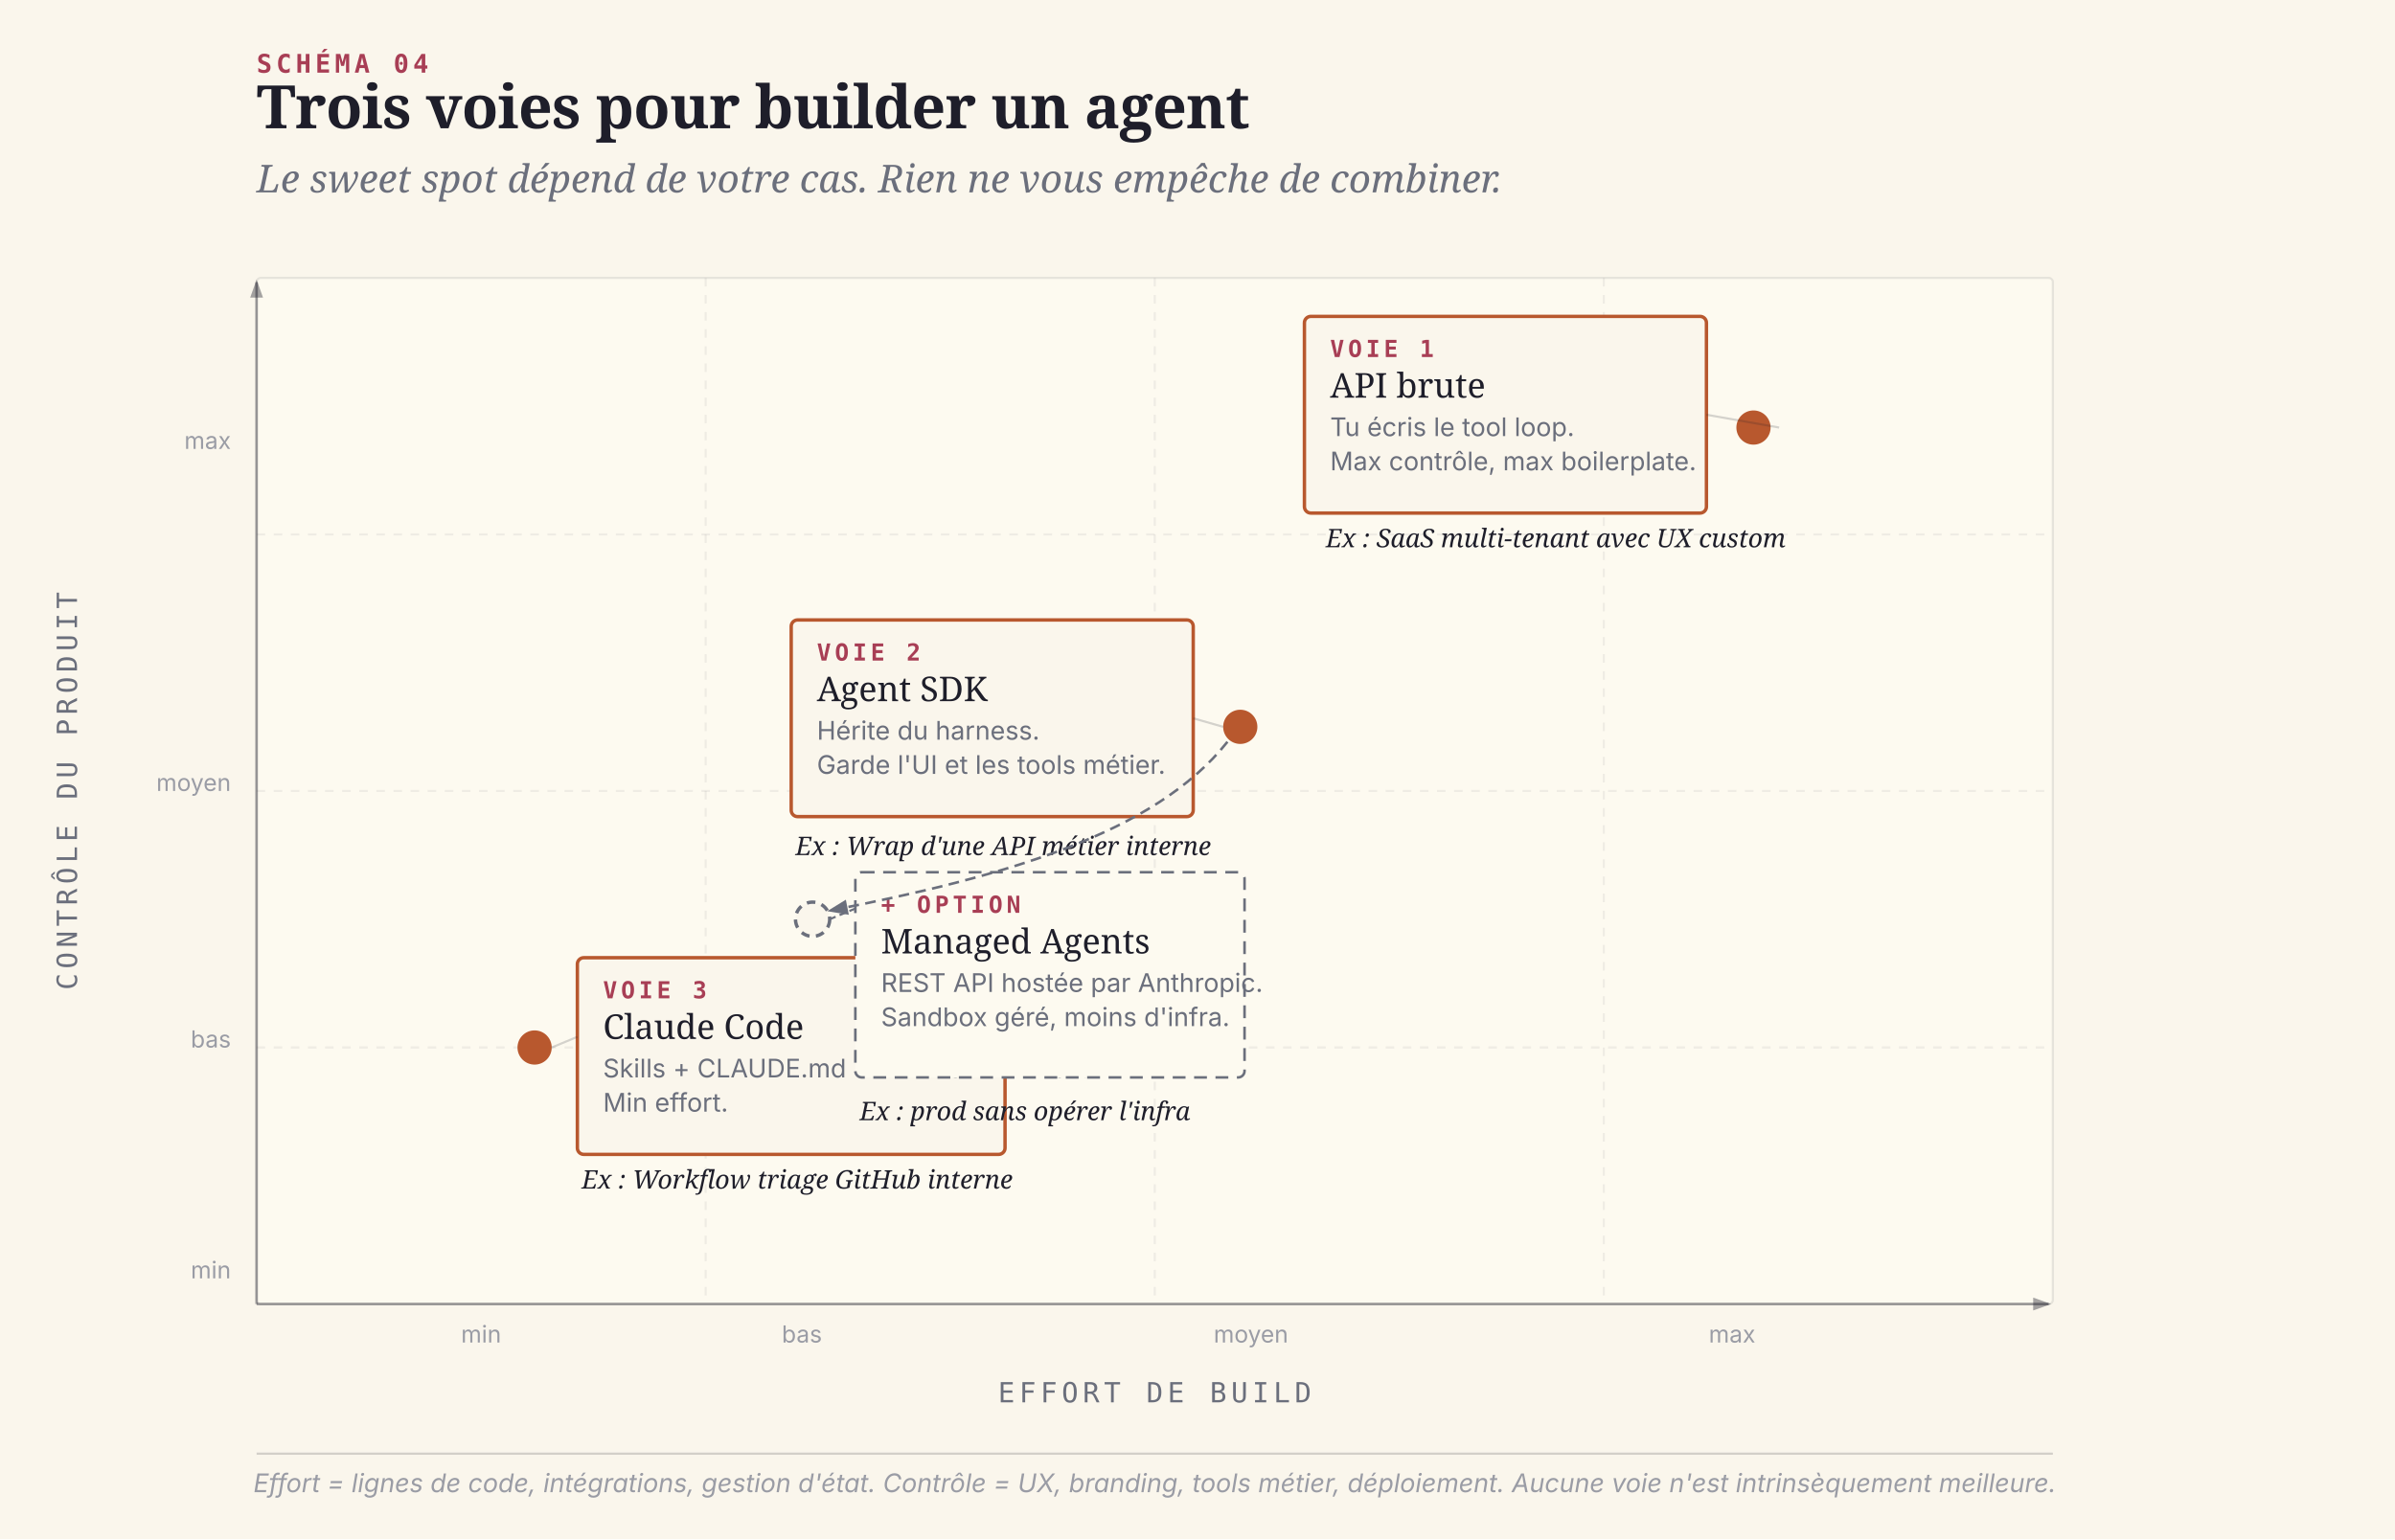
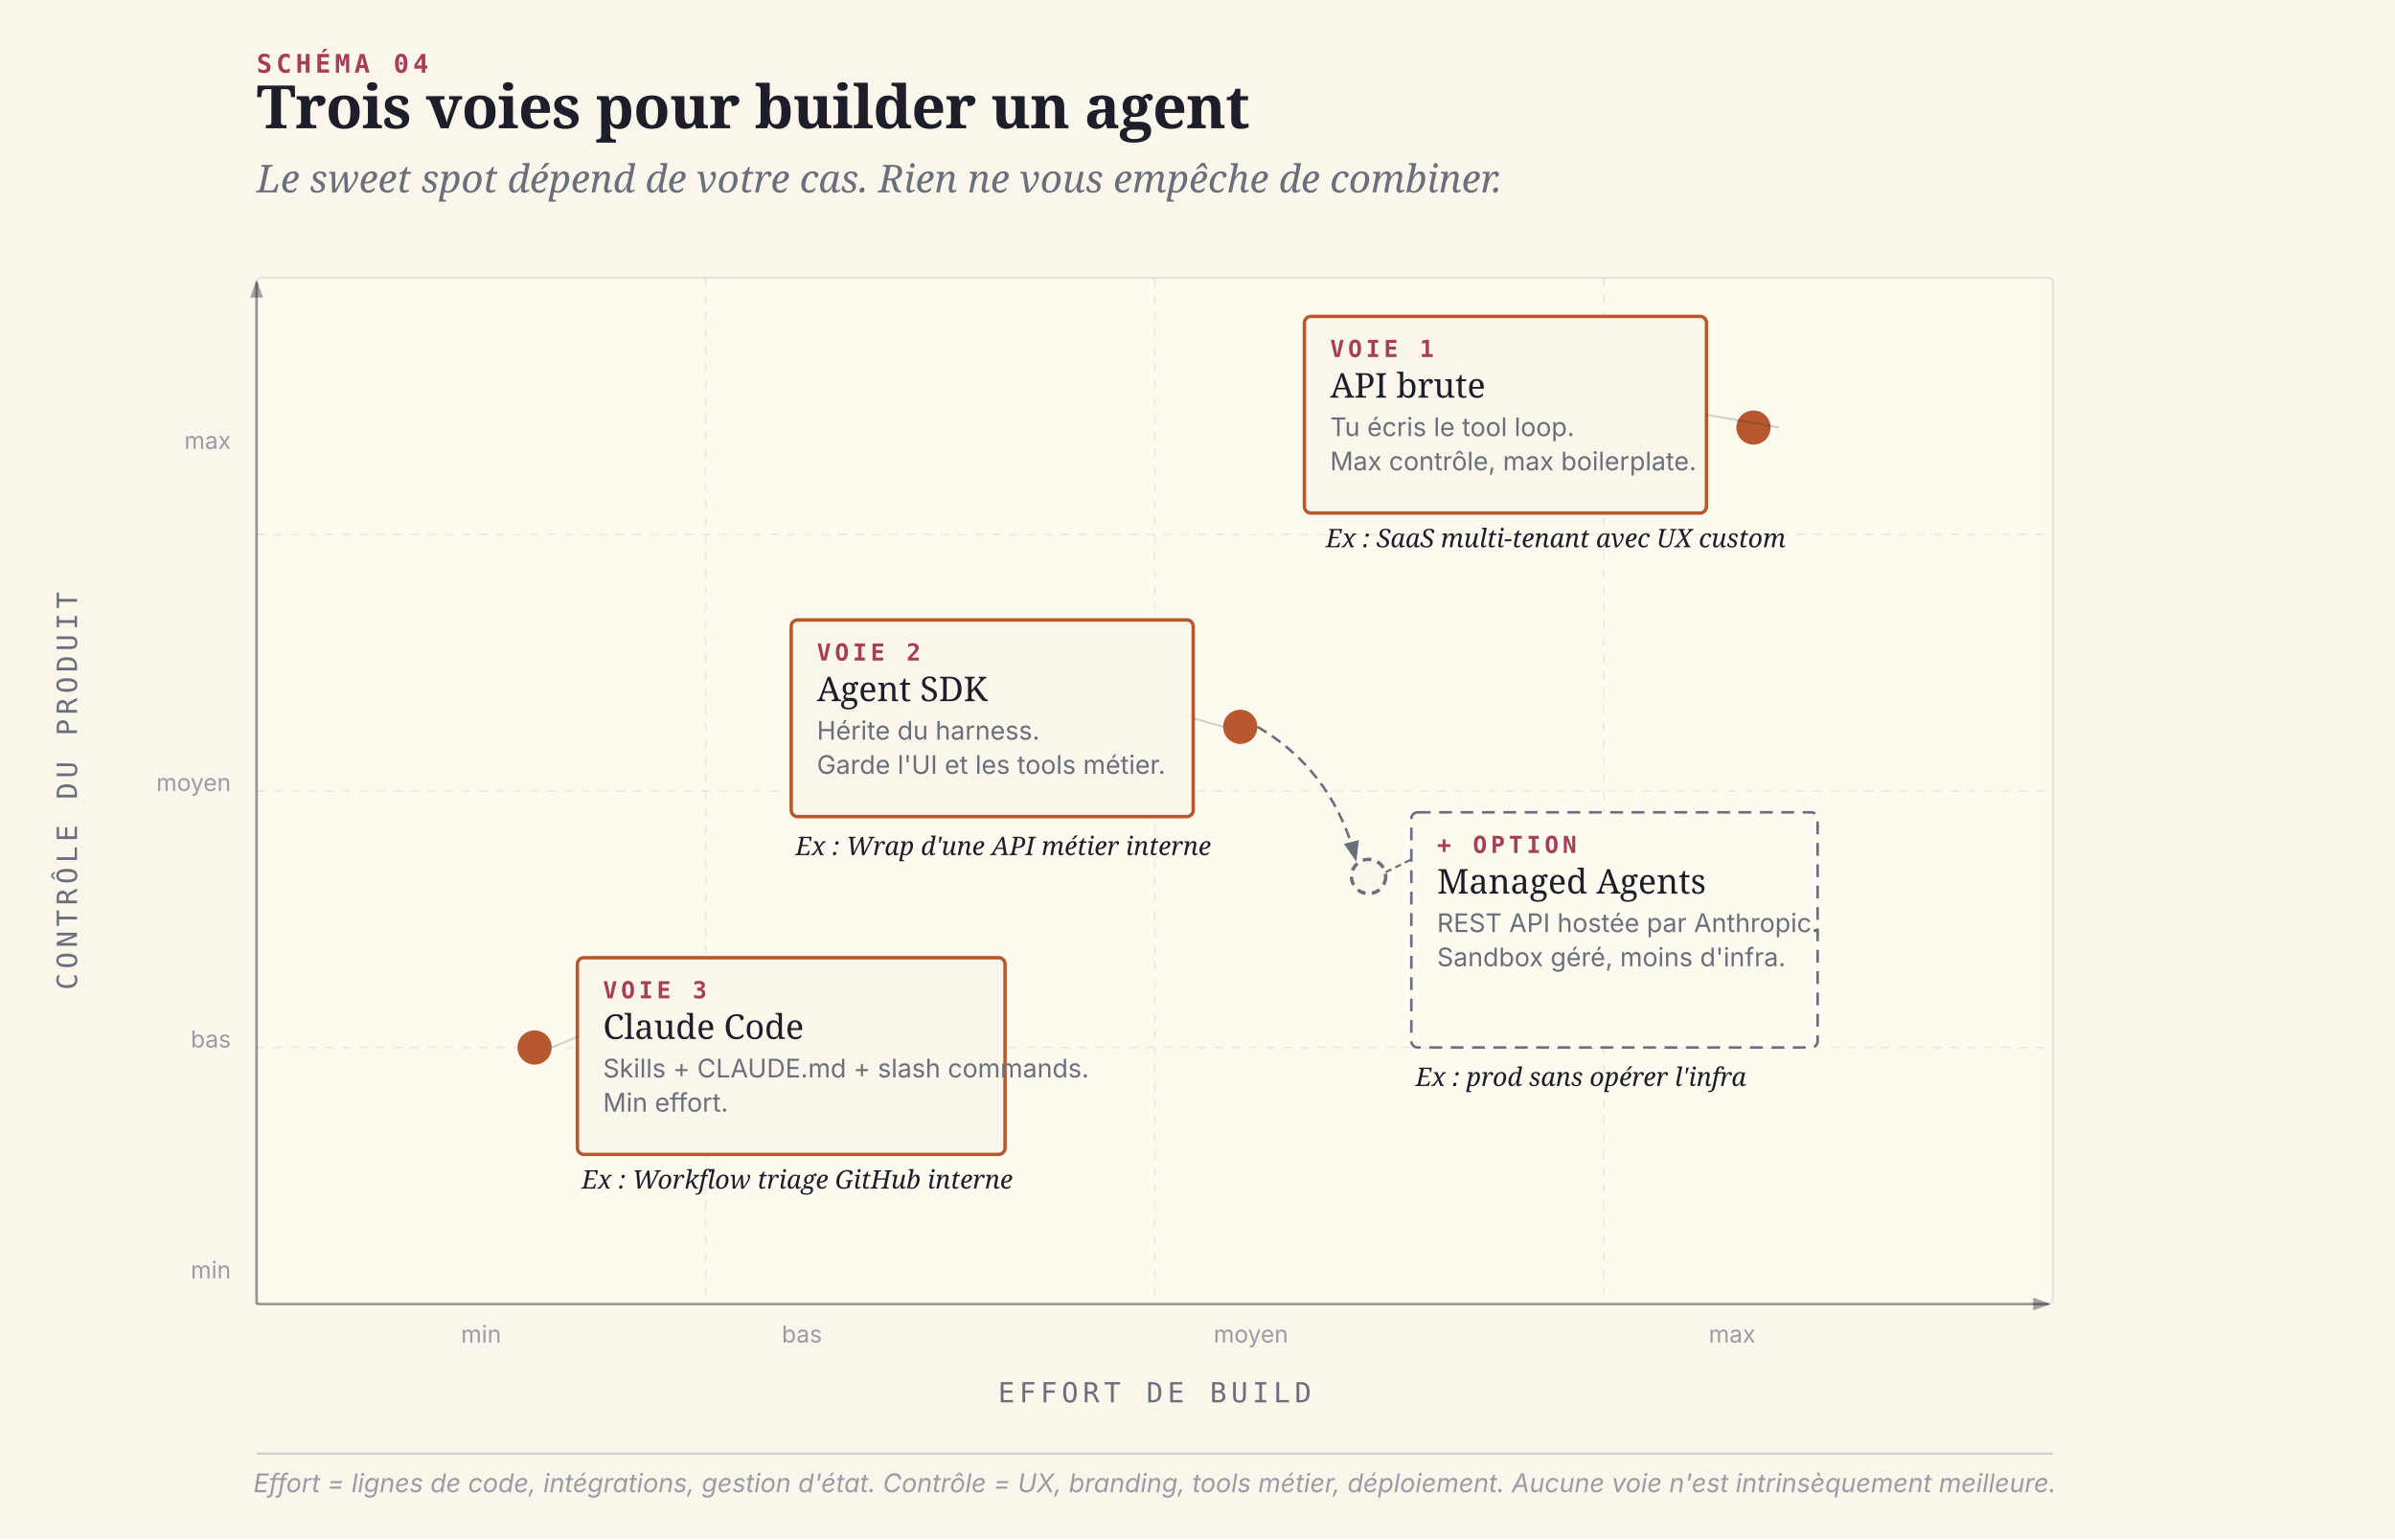
<svg xmlns="http://www.w3.org/2000/svg" viewBox="0 0 1120 720" preserveAspectRatio="xMidYMid meet" role="img" aria-labelledby="title-04">
  <defs>
    <style>
      .serif{font-family:'Fraunces',serif}
      .sans{font-family:'Inter',sans-serif}
      .mono{font-family:'JetBrains Mono',monospace;letter-spacing:0.04em}
      .title{font:600 28px/1.1 'Fraunces',serif;letter-spacing:-0.01em;fill:#1e1e2a}
      .subtitle{font:400 italic 18px/1.3 'Fraunces',serif;fill:#6b6f7c}
      .axis-label{font:500 13px/1.2 'JetBrains Mono',monospace;letter-spacing:0.16em;fill:#6b6f7c}
      .axis-tick{font:400 11px/1 'Inter',sans-serif;fill:#9a9ca5}
      .point-tag{font:600 11px/1 'JetBrains Mono',monospace;letter-spacing:0.16em;fill:#a83e55}
      .point-title{font:500 16px/1.2 'Fraunces',serif;fill:#1e1e2a}
      .point-annot{font:400 12px/1.4 'Inter',sans-serif;fill:#6b6f7c}
      .usecase{font:400 italic 12px/1.3 'Fraunces',serif;fill:#1e1e2a}
      .caption{font:400 italic 12px/1.4 'Inter',sans-serif;fill:#9a9ca5}
      .marker{font:600 12px/1 'JetBrains Mono',monospace;letter-spacing:0.16em;fill:#a83e55}
      .frame{fill:#fdfaf0;stroke:rgba(30,30,44,0.10);stroke-width:1}
      .axis{stroke:rgba(30,30,44,0.4);stroke-width:1.2;fill:none}
      .grid{stroke:rgba(30,30,44,0.06);stroke-width:1;fill:none;stroke-dasharray:4,4}
      .point-bg{fill:#faf6ec;stroke:#b8582e;stroke-width:1.6}
      .point-dot{fill:#b8582e}
      .rule{stroke:rgba(30,30,44,0.18);stroke-width:1;fill:none}
      .arrow{stroke:#6b6f7c;stroke-width:1.2;fill:none;stroke-dasharray:5,3;marker-end:url(#arrowhead-gray)}
      .managed-frame{fill:none;stroke:#a83e55;stroke-width:1.2;stroke-dasharray:6,4}
      .managed-bg{fill:#fdfaf0}
    </style>
    <marker id="arrowhead-gray" markerWidth="8" markerHeight="6" refX="7" refY="3" orient="auto">
      <path d="M0,0 L0,6 L8,3 z" fill="#6b6f7c" />
    </marker>
    <marker id="arrowhead-axis" markerWidth="7" markerHeight="5" refX="6" refY="2.5" orient="auto">
      <path d="M0,0 L0,5 L7,2.5 z" fill="rgba(30,30,44,0.4)" />
    </marker>
  </defs>
  <rect width="1120" height="720" fill="#faf6ec" />
  <text x="120" y="34" class="marker">SCHÉMA 04</text>
  <text x="120" y="60" class="title">Trois voies pour builder un agent</text>
  <text x="120" y="90" class="subtitle">Le sweet spot dépend de votre cas. Rien ne vous empêche de combiner.</text>
  <rect x="120" y="130" width="840" height="480" rx="2" class="frame" />
  <line x1="330" y1="130" x2="330" y2="610" class="grid" />
  <line x1="540" y1="130" x2="540" y2="610" class="grid" />
  <line x1="750" y1="130" x2="750" y2="610" class="grid" />
  <line x1="120" y1="250" x2="960" y2="250" class="grid" />
  <line x1="120" y1="370" x2="960" y2="370" class="grid" />
  <line x1="120" y1="490" x2="960" y2="490" class="grid" />
  <line x1="120" y1="610" x2="958" y2="610" class="axis" marker-end="url(#arrowhead-axis)" />
  <line x1="120" y1="610" x2="120" y2="132" class="axis" marker-end="url(#arrowhead-axis)" />
  <text x="225" y="628" class="axis-tick" text-anchor="middle">min</text>
  <text x="375" y="628" class="axis-tick" text-anchor="middle">bas</text>
  <text x="585" y="628" class="axis-tick" text-anchor="middle">moyen</text>
  <text x="810" y="628" class="axis-tick" text-anchor="middle">max</text>
  <text x="108" y="598" class="axis-tick" text-anchor="end">min</text>
  <text x="108" y="490" class="axis-tick" text-anchor="end">bas</text>
  <text x="108" y="370" class="axis-tick" text-anchor="end">moyen</text>
  <text x="108" y="210" class="axis-tick" text-anchor="end">max</text>
  <text x="540" y="656" class="axis-label" text-anchor="middle">EFFORT DE BUILD</text>
  <text x="36" y="370" class="axis-label" text-anchor="middle" transform="rotate(-90, 36, 370)">CONTRÔLE DU PRODUIT</text>
  <circle cx="820" cy="200" r="8" class="point-dot" />
  <rect x="610" y="148" width="188" height="92" rx="3" class="point-bg" />
  <text x="622" y="167" class="point-tag">VOIE 1</text>
  <text x="622" y="186" class="point-title">API brute</text>
  <text x="622" y="204" class="point-annot">Tu écris le tool loop.</text>
  <text x="622" y="220" class="point-annot">Max contrôle, max boilerplate.</text>
  <line x1="798" y1="194" x2="832" y2="200" class="rule" />
  <text x="620" y="256" class="usecase">Ex : SaaS multi-tenant avec UX custom</text>
  <circle cx="580" cy="340" r="8" class="point-dot" />
  <rect x="370" y="290" width="188" height="92" rx="3" class="point-bg" />
  <text x="382" y="309" class="point-tag">VOIE 2</text>
  <text x="382" y="328" class="point-title">Agent SDK</text>
  <text x="382" y="346" class="point-annot">Hérite du harness.</text>
  <text x="382" y="362" class="point-annot">Garde l'UI et les tools métier.</text>
  <line x1="558" y1="336" x2="572" y2="340" class="rule" />
  <text x="372" y="400" class="usecase">Ex : Wrap d'une API métier interne</text>
  <circle cx="250" cy="490" r="8" class="point-dot" />
  <rect x="270" y="448" width="200" height="92" rx="3" class="point-bg" />
  <text x="282" y="467" class="point-tag">VOIE 3</text>
  <text x="282" y="486" class="point-title">Claude Code</text>
  <text x="282" y="504" class="point-annot">Skills + CLAUDE.md + slash commands.</text>
  <text x="282" y="520" class="point-annot">Min effort.</text>
  <line x1="258" y1="490" x2="270" y2="485" class="rule" />
  <text x="272" y="556" class="usecase">Ex : Workflow triage GitHub interne</text>
-   <circle cx="380" cy="430" r="8" fill="#faf6ec" stroke="#6b6f7c" stroke-width="1.6" stroke-dasharray="4 3" />
-   <rect x="400" y="408" width="182" height="96" rx="3" fill="#fdfaf0" stroke="#6b6f7c" stroke-width="1.2" stroke-dasharray="6 4" />
-   <text x="412" y="427" class="point-tag" fill="#6b6f7c">+ OPTION</text>
-   <text x="412" y="446" class="point-title">Managed Agents</text>
-   <text x="412" y="464" class="point-annot">REST API hostée par Anthropic.</text>
-   <text x="412" y="480" class="point-annot">Sandbox géré, moins d'infra.</text>
-   <line x1="388" y1="430" x2="400" y2="425" stroke="#6b6f7c" stroke-width="1" stroke-dasharray="3 2" />
-   <text x="402" y="524" class="usecase">Ex : prod sans opérer l'infra</text>
-   <path d="M 574,347 C 540,390 470,410 388,426" class="arrow" />
+   <circle cx="640" cy="410" r="8" fill="#faf6ec" stroke="#6b6f7c" stroke-width="1.6" stroke-dasharray="4 3" />
+   <rect x="660" y="380" width="190" height="110" rx="3" fill="#fdfaf0" stroke="#6b6f7c" stroke-width="1.2" stroke-dasharray="6 4" />
+   <text x="672" y="399" class="point-tag" fill="#6b6f7c">+ OPTION</text>
+   <text x="672" y="418" class="point-title">Managed Agents</text>
+   <text x="672" y="436" class="point-annot">REST API hostée par Anthropic.</text>
+   <text x="672" y="452" class="point-annot">Sandbox géré, moins d'infra.</text>
+   <line x1="648" y1="408" x2="660" y2="402" stroke="#6b6f7c" stroke-width="1" stroke-dasharray="3 2" />
+   <text x="662" y="508" class="usecase">Ex : prod sans opérer l'infra</text>
+   <path d="M 588,340 C 614,355 628,378 634,402" class="arrow" />
  <line x1="120" y1="680" x2="960" y2="680" class="rule" />
  <text x="540" y="698" class="caption" text-anchor="middle">Effort = lignes de code, intégrations, gestion d'état. Contrôle = UX, branding, tools métier, déploiement. Aucune voie n'est intrinsèquement meilleure.</text>
</svg>
